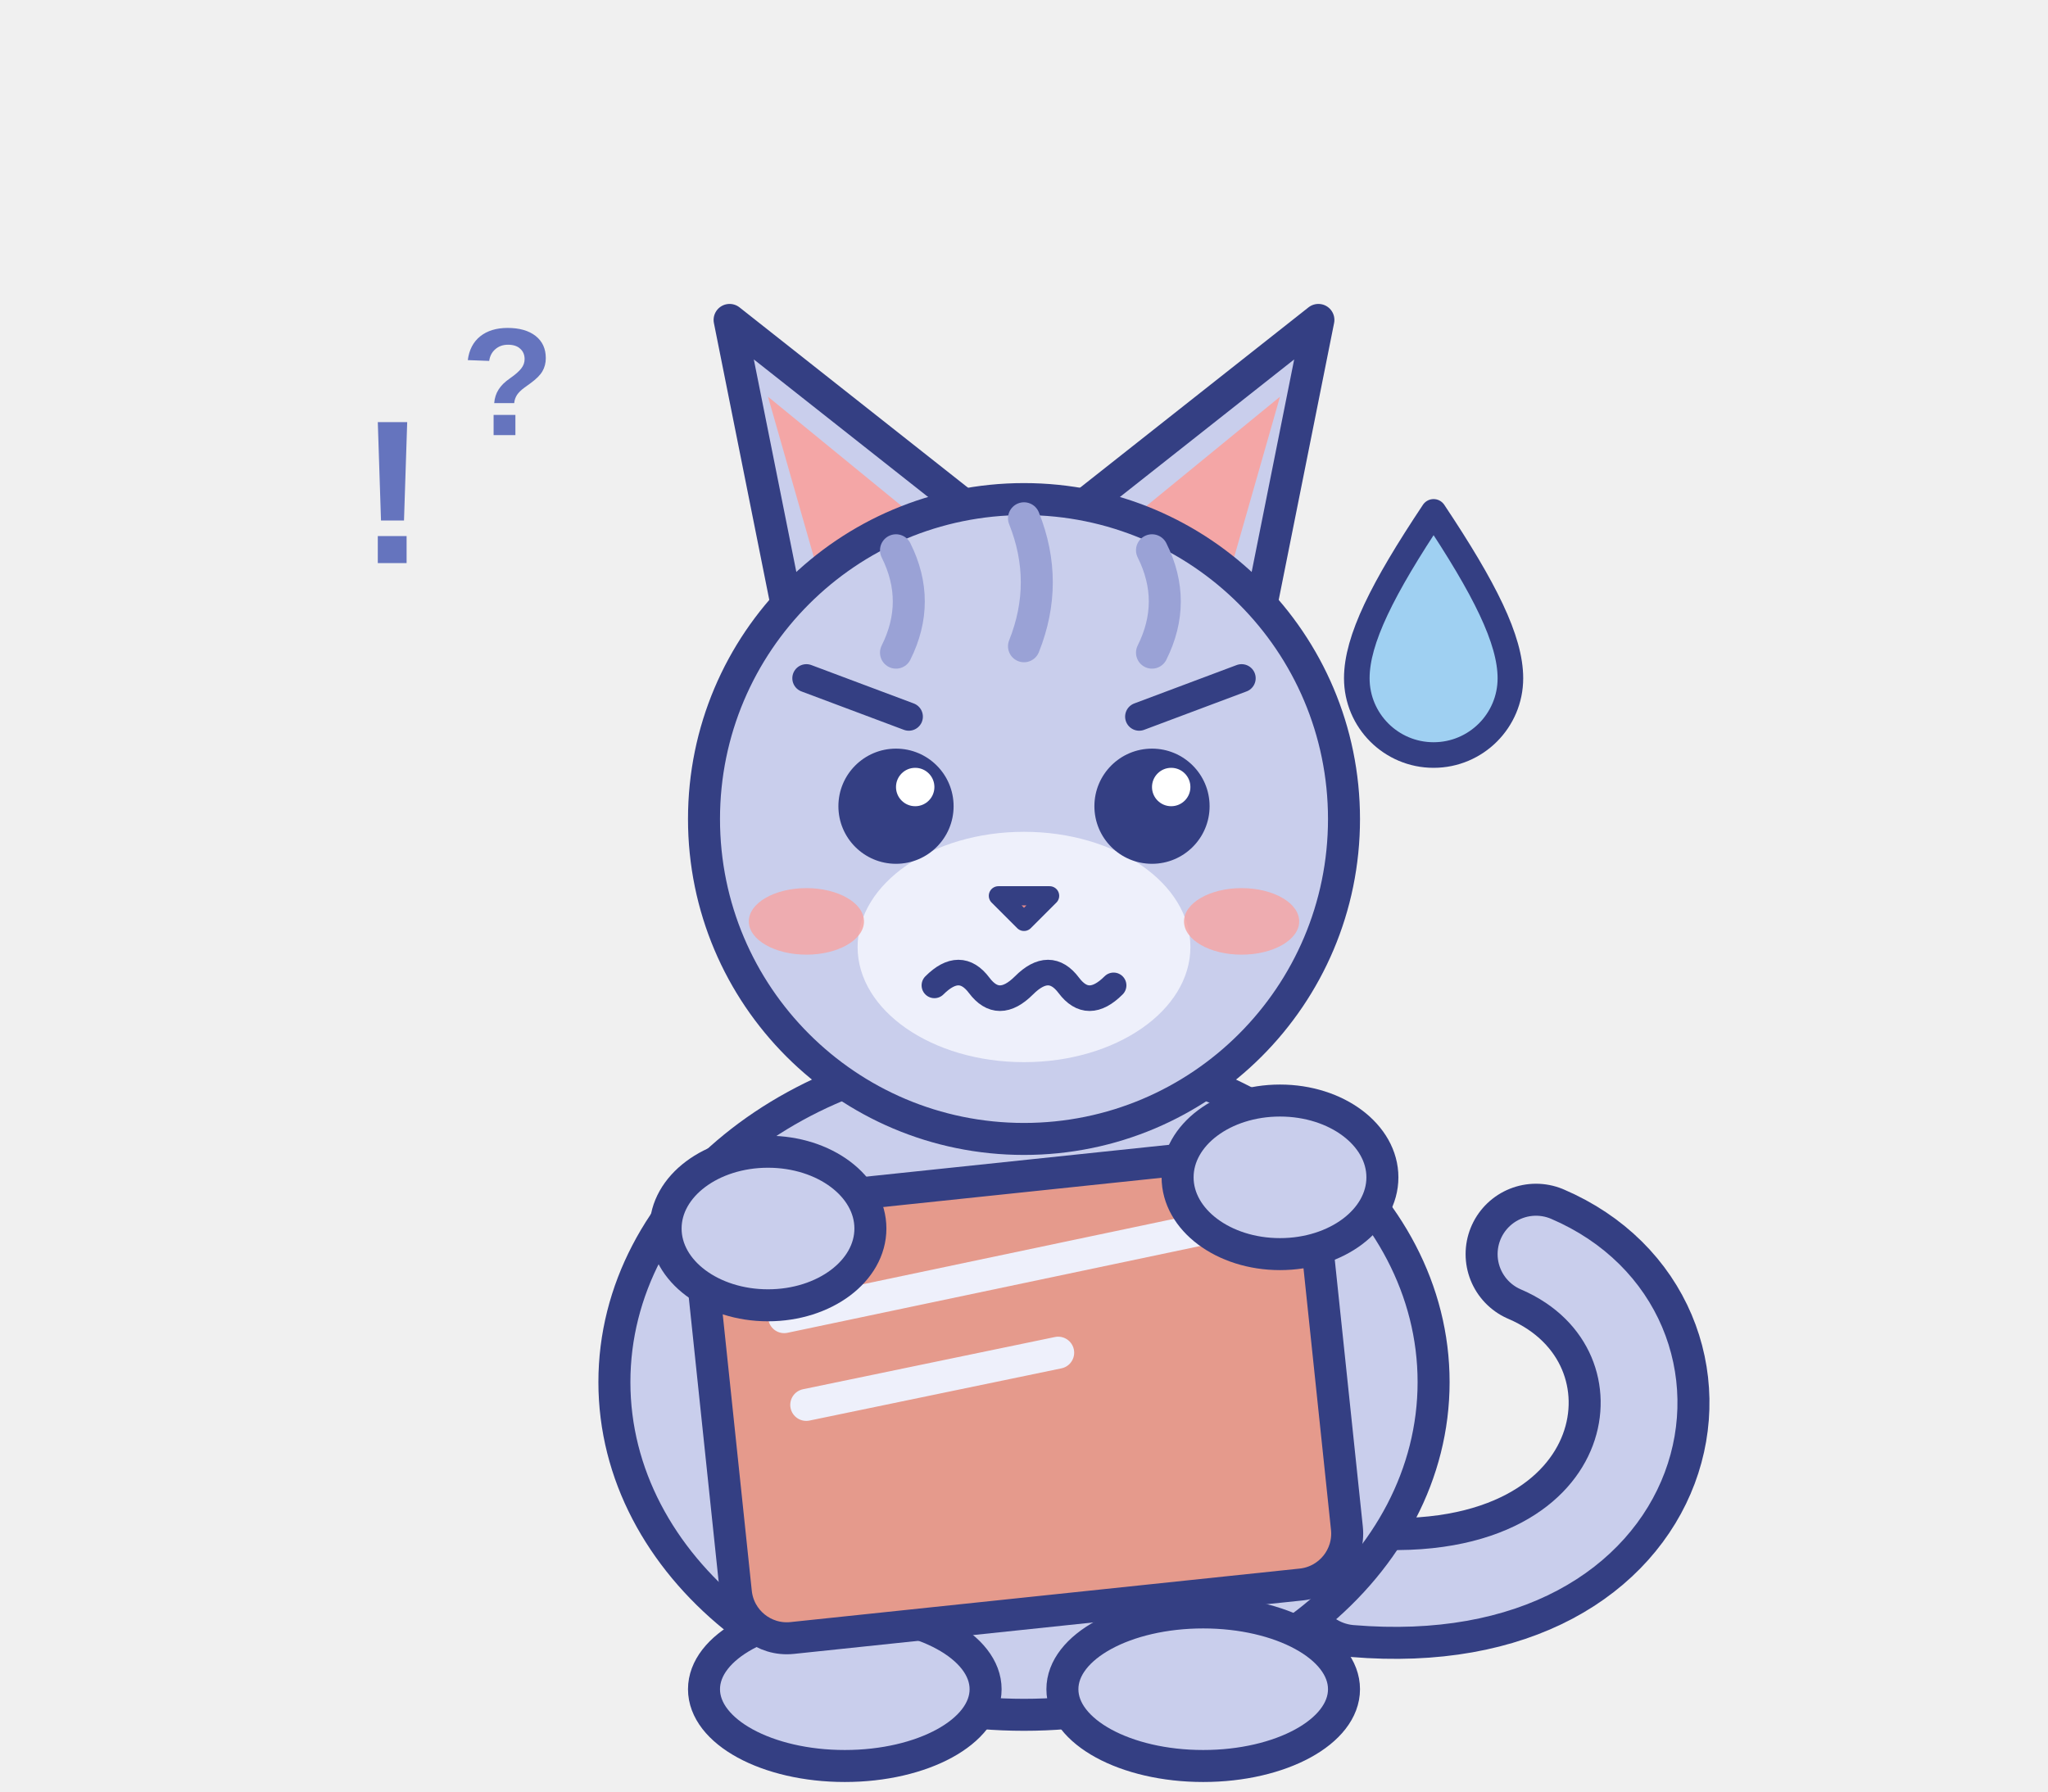
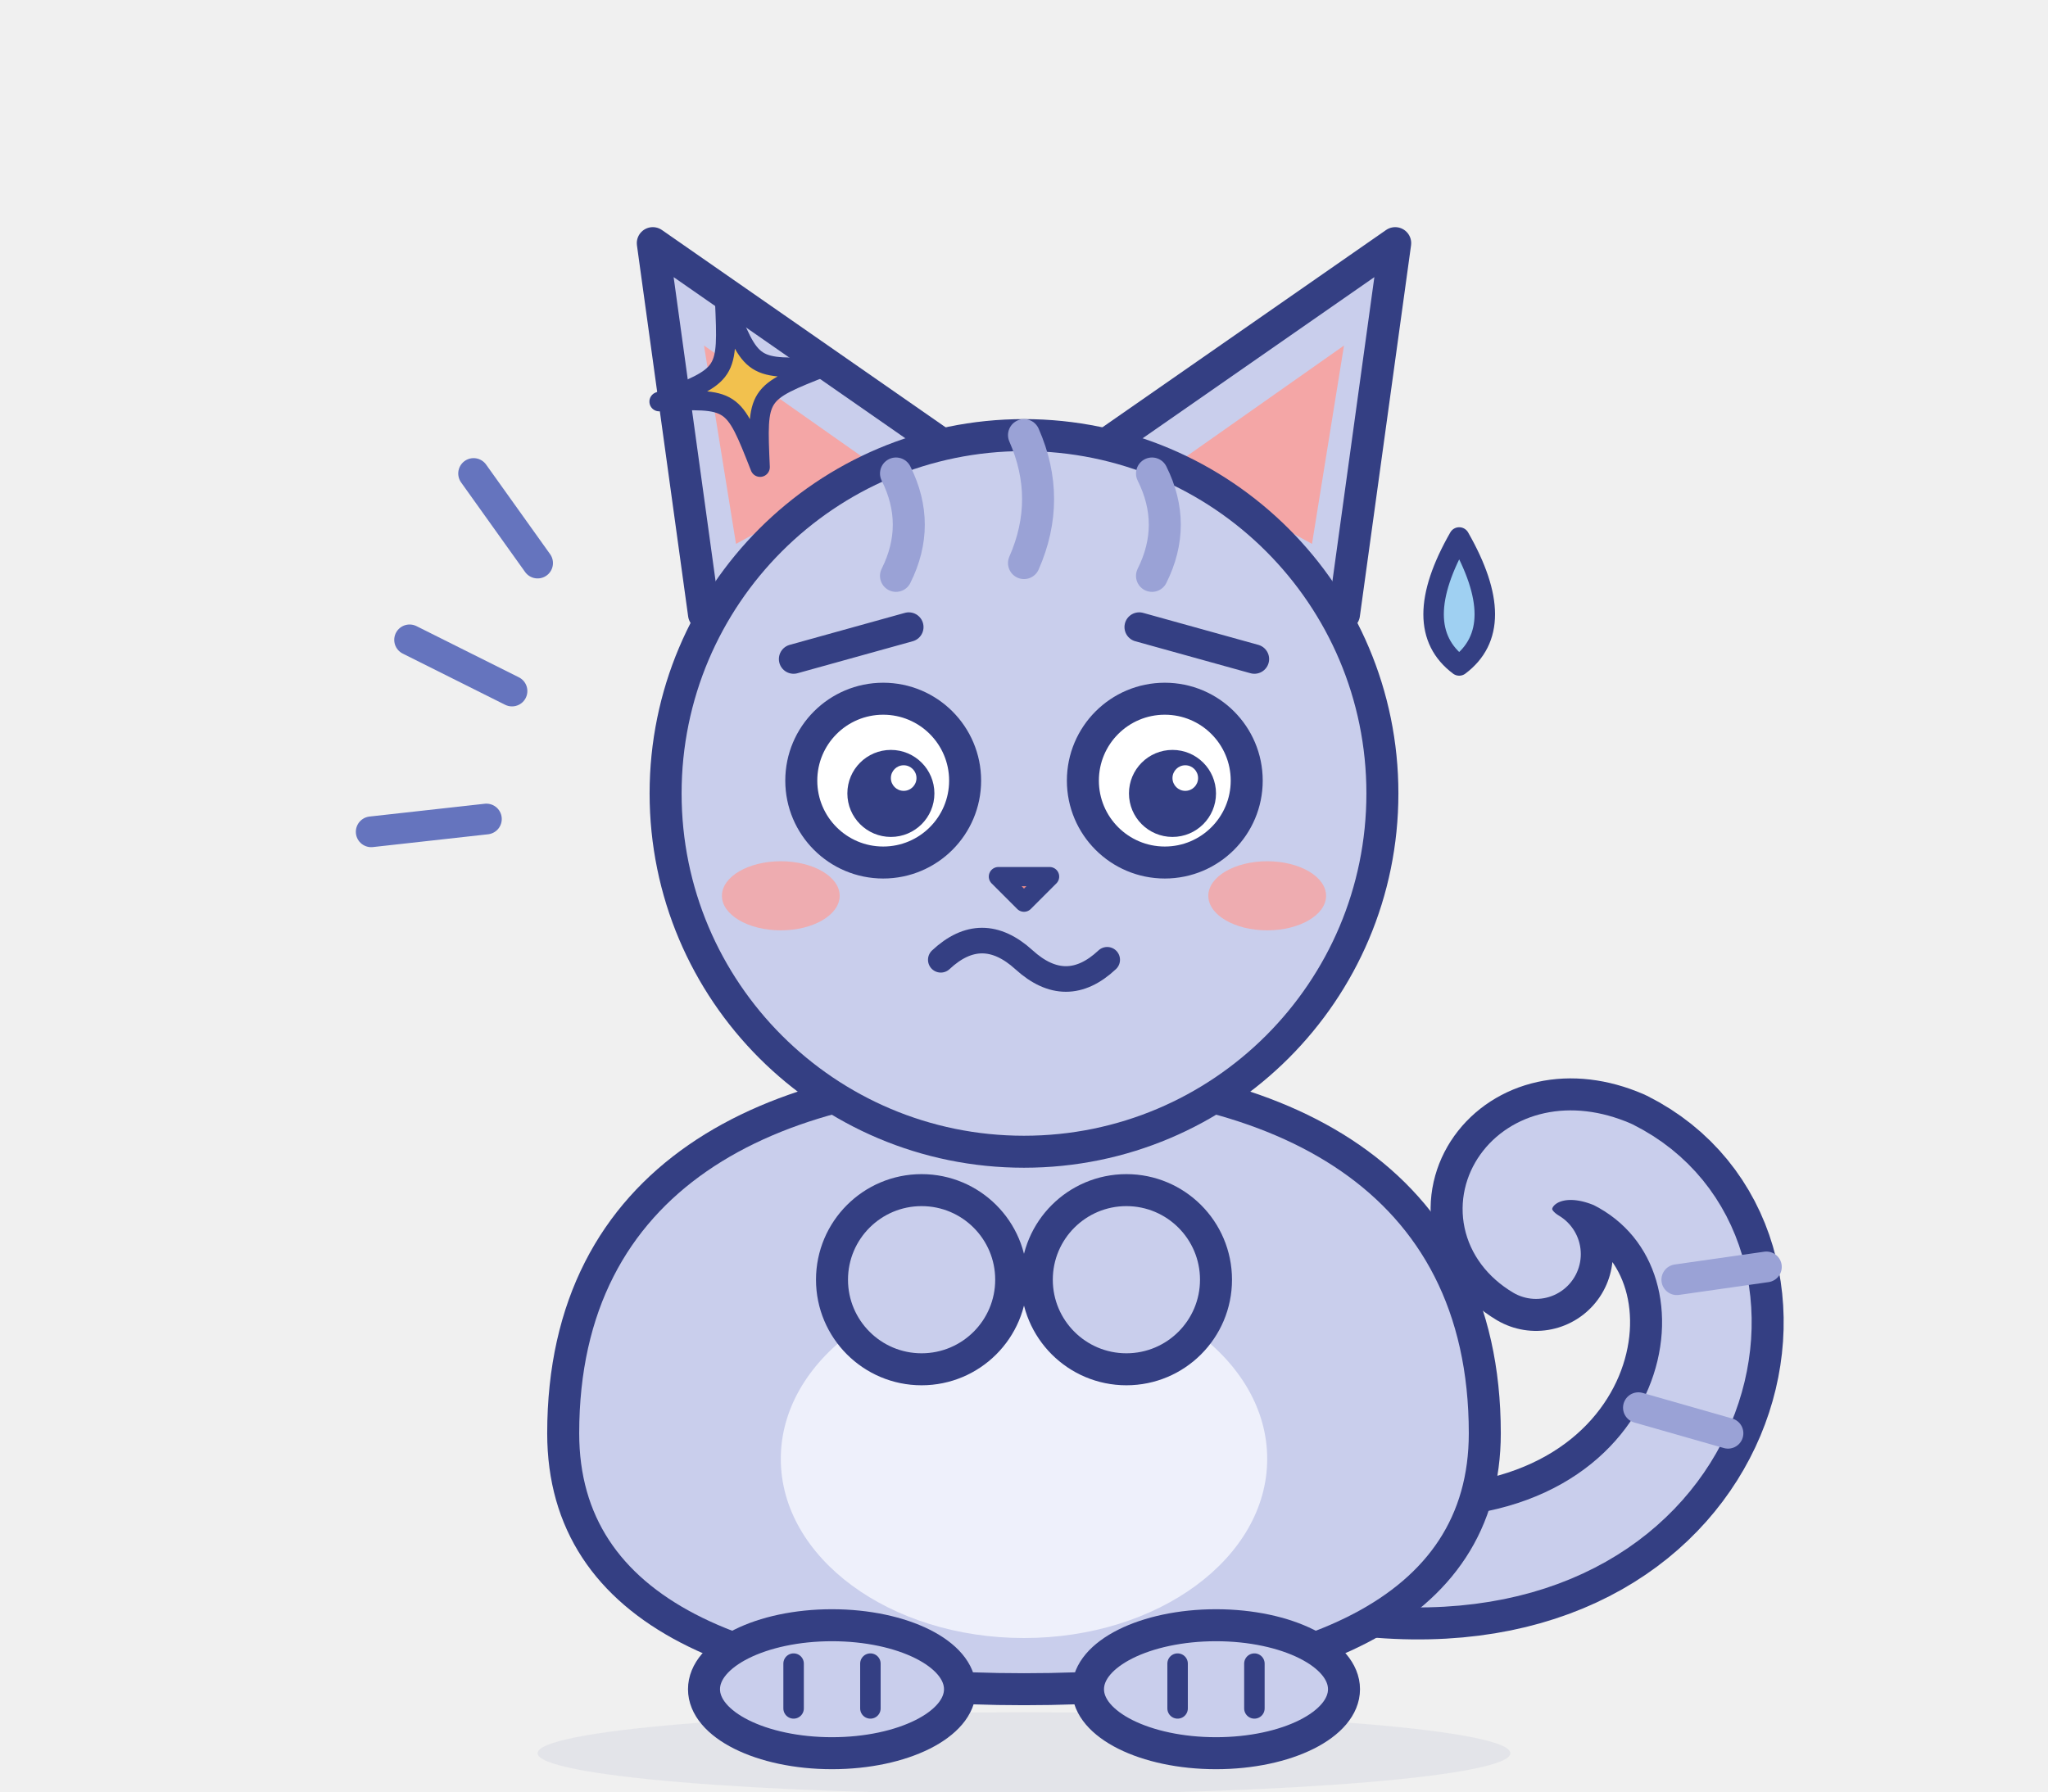
- <svg xmlns="http://www.w3.org/2000/svg" viewBox="0 0 160 140" role="img" aria-label="A blue worried cat hugging a book">
+ <svg xmlns="http://www.w3.org/2000/svg" viewBox="0 0 160 140" role="img" aria-label="The blue cat biting her nails, worried">
+   <ellipse cx="80" cy="137" rx="38" ry="3.2" fill="#343F83" opacity=".07" stroke="none" />
  <g stroke="#343F83" stroke-width="2.5" stroke-linecap="round" stroke-linejoin="round">
-     <path d="M106 124C130 126 134 104 120 98" fill="none" stroke-width="11" />
-     <path d="M106 124C130 126 134 104 120 98" fill="none" stroke="#C9CEEC" stroke-width="6" />
-     <ellipse cx="80" cy="108" rx="32" ry="26" fill="#C9CEEC" />
-     <ellipse cx="66" cy="132" rx="11" ry="6" fill="#C9CEEC" />
-     <ellipse cx="94" cy="132" rx="11" ry="6" fill="#C9CEEC" />
-     <path d="M62 50L57 25L76 40Z" fill="#C9CEEC" />
-     <path d="M84 40L103 25L98 50Z" fill="#C9CEEC" />
-     <path d="M64 45L60 31L71 40Z" fill="#F4A6A6" stroke="none" />
-     <path d="M89 40L100 31L96 45Z" fill="#F4A6A6" stroke="none" />
-     <circle cx="80" cy="64" r="25" fill="#C9CEEC" />
-     <path d="M70 43q2 4 0 8M80 40.5q2 5 0 10M90 43q2 4 0 8" fill="none" stroke="#9AA2D6" stroke-width="2.5" />
-     <ellipse cx="80" cy="74" rx="13" ry="9" fill="#EEF0FB" stroke="none" />
-     <path d="M63 53l8 3M97 53l-8 3" fill="none" stroke-width="2.2" />
-     <circle cx="70" cy="63" r="4.5" fill="#343F83" stroke="none" />
-     <circle cx="90" cy="63" r="4.5" fill="#343F83" stroke="none" />
-     <path d="M78 70l2 2 2-2z" fill="#E58A8A" stroke-width="1.5" />
-     <path d="M73 77q2-2 3.5 0t3.5 0 3.5 0 3.5 0" fill="none" stroke-width="2" />
-     <rect x="56" y="92" width="48" height="34" rx="4" fill="#E59A8C" transform="rotate(-6 80 109)" />
-     <path d="M62 101l34-3.5M63 108l20-2" stroke="#EEF0FB" stroke-width="2.5" fill="none" transform="rotate(-6 80 109)" />
-     <ellipse cx="60" cy="96" rx="8" ry="6" fill="#C9CEEC" />
-     <ellipse cx="100" cy="92" rx="8" ry="6" fill="#C9CEEC" />
-     <path d="M112 40c4 6 6 10 6 13a6 6 0 0 1-12 0c0-3 2-7 6-13z" fill="#9FD0F2" stroke-width="2" />
+     <path d="M108 122C134 124 140 98 126 91C119 88 115 95 120 98" fill="none" stroke-width="12" />
+     <path d="M108 122C134 124 140 98 126 91C119 88 115 95 120 98" fill="none" stroke="#C9CEEC" stroke-width="7" />
+     <path d="M128 110l7 2M131 100l7-1" fill="none" stroke="#9AA2D6" stroke-width="2.4" />
+     <path d="M44 112C44 92 60 84 80 84S116 92 116 112C116 126 102 132 80 132S44 126 44 112Z" fill="#C9CEEC" />
+     <ellipse cx="80" cy="114" rx="19" ry="14" fill="#EEF0FB" stroke="none" />
+     <ellipse cx="65" cy="132" rx="10" ry="5" fill="#C9CEEC" />
+     <ellipse cx="95" cy="132" rx="10" ry="5" fill="#C9CEEC" />
+     <path d="M62 130v3.5M68 130v3.5M92 130v3.5M98 130v3.5" stroke-width="1.6" />
+     <ellipse cx="72" cy="100" rx="7" ry="7" transform="rotate(0 72 100)" fill="#C9CEEC" />
+     <ellipse cx="88" cy="100" rx="7" ry="7" transform="rotate(0 88 100)" fill="#C9CEEC" />
+     <g transform="rotate(0 80 62)">
+       <path d="M55 48L51 19L74 35Z" fill="#C9CEEC" />
+       <path d="M86 35L109 19L105 48Z" fill="#C9CEEC" />
+       <path d="M57.5 42.5L55 27L68.5 36.5Z" fill="#F4A6A6" stroke="none" />
+       <path d="M91.5 36.5L105 27L102.5 42.5Z" fill="#F4A6A6" stroke="none" />
+       <circle cx="80" cy="62" r="28" fill="#C9CEEC" />
+       <path d="M70 37q2 4 0 8M80 34q2.2 5 0 10M90 37q2 4 0 8" fill="none" stroke="#9AA2D6" stroke-width="2.5" />
+       <ellipse cx="61" cy="70" rx="4.6" ry="2.7" fill="#F4A6A6" opacity=".85" stroke="none" />
+       <ellipse cx="99" cy="70" rx="4.6" ry="2.7" fill="#F4A6A6" opacity=".85" stroke="none" />
+       <circle cx="69" cy="61" r="6.4" fill="#fff" />
+       <circle cx="91" cy="61" r="6.4" fill="#fff" />
+       <circle cx="69.6" cy="62" r="3.4" fill="#343F83" stroke="none" />
+       <circle cx="91.6" cy="62" r="3.4" fill="#343F83" stroke="none" />
+       <circle cx="70.6" cy="60.8" r="1" fill="#fff" stroke="none" />
+       <circle cx="92.6" cy="60.8" r="1" fill="#fff" stroke="none" />
+       <path d="M62 51.5l9-2.5M98 51.5l-9-2.5" fill="none" stroke-width="2.3" />
+       <path d="M78 68.5l2 2 2-2z" fill="#E58A8A" stroke-width="1.5" />
+       <path d="M73.5 75q3.2-3 6.5 0t6.5 0" fill="none" stroke-width="2" />
+       <path transform="translate(58 30) rotate(-12) scale(.95)" d="M0-7C1-1 1-1 7 0C1 1 1 1 0 7C-1 1-1 1-7 0C-1-1-1-1 0-7Z" fill="#F2C14E" stroke-width="1.6" />
+     </g>
  </g>
-   <circle cx="71.5" cy="61.5" r="1.5" fill="#fff" />
-   <circle cx="91.5" cy="61.5" r="1.5" fill="#fff" />
-   <ellipse cx="63" cy="72" rx="4.5" ry="2.6" fill="#F4A6A6" opacity=".85" />
-   <ellipse cx="97" cy="72" rx="4.5" ry="2.6" fill="#F4A6A6" opacity=".85" />
-   <g fill="#6574BE" font-family="DM Sans, Arial, sans-serif" font-weight="800">
-     <text x="28" y="44" font-size="16">!</text>
-     <text x="36" y="34" font-size="12">?</text>
-   </g>
+   <path d="M114 42q-4 7 0 10q4-3 0-10z" fill="#9FD0F2" stroke="#343F83" stroke-width="1.6" stroke-linejoin="round" />
+   <path d="M40 54l-8-4M38 64l-9 1M42 44l-5-7" fill="none" stroke="#6574BE" stroke-width="2.4" stroke-linecap="round" />
</svg>
